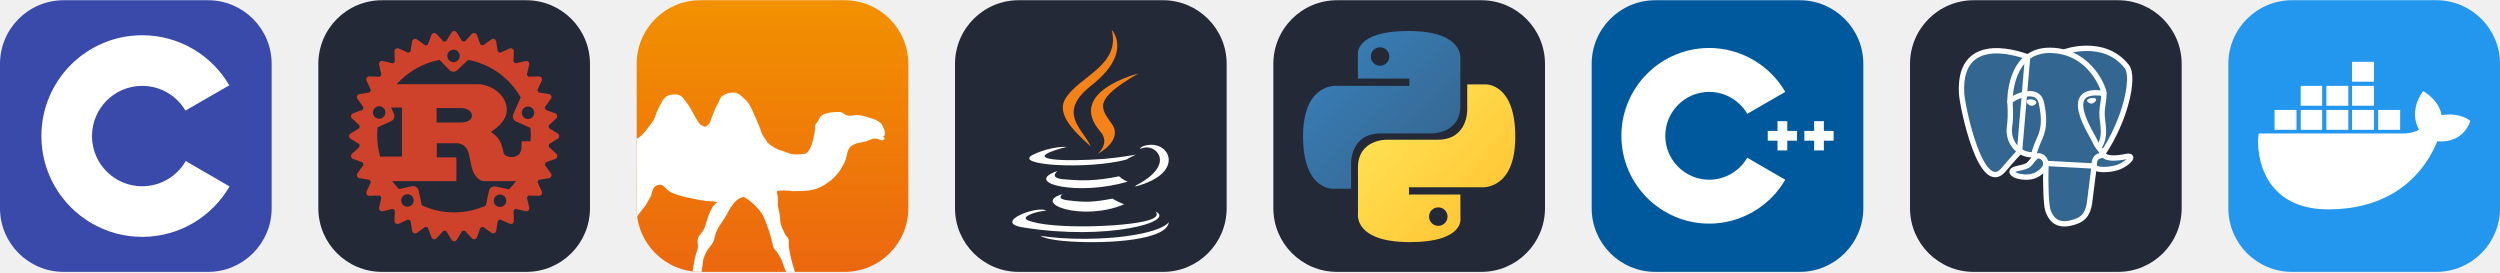
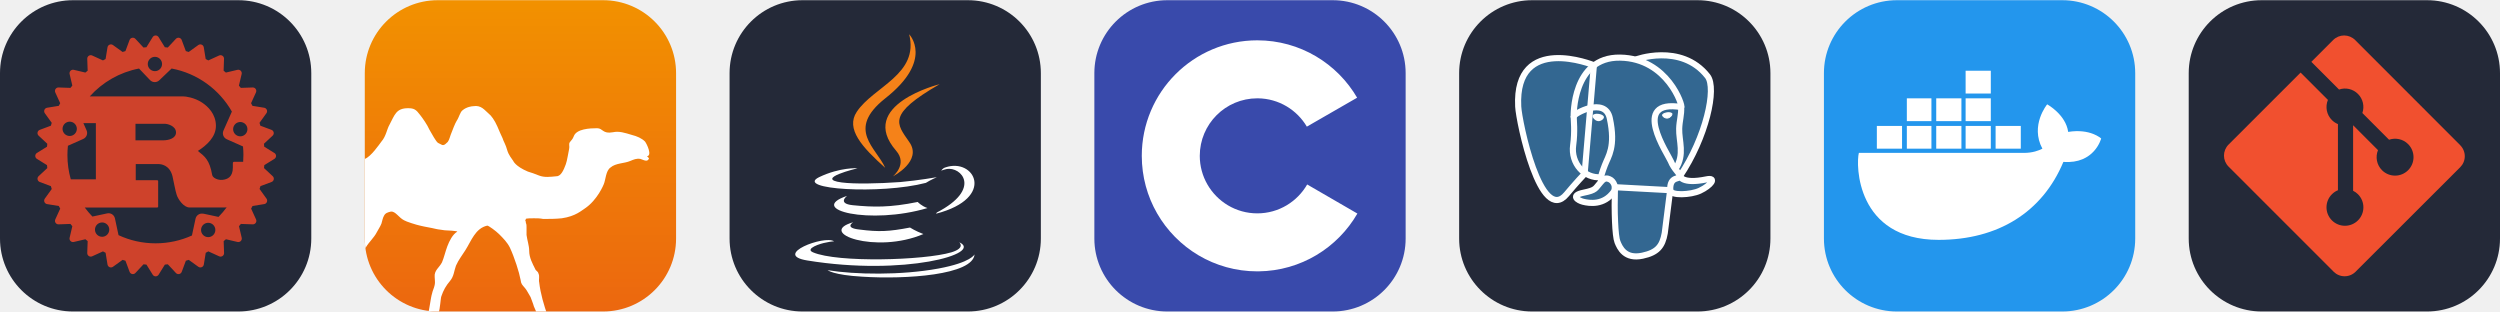
- <svg xmlns="http://www.w3.org/2000/svg" width="441" height="48" viewBox="0 0 2356 256" fill="none" version="1.1">
+ <svg xmlns="http://www.w3.org/2000/svg" width="385" height="48" viewBox="0 0 2056 256" fill="none" version="1.1">
  <g transform="translate(0, 0)">
-     <svg width="256" height="256" viewBox="0 0 256 256" fill="none">
-       <rect width="256" height="256" rx="60" fill="#394AAB" />
-       <path d="M134.001 33C169.144 33 199.828 52.086 216.262 80.456L216.102 80.183L174.753 103.991C166.607 90.198 151.672 80.889 134.54 80.698L134.001 80.695C107.875 80.695 86.695 101.874 86.695 127.999C86.695 136.543 88.972 144.552 92.933 151.469C101.088 165.704 116.416 175.306 134.001 175.306C151.693 175.306 167.109 165.582 175.222 151.195L175.025 151.54L216.311 175.458C200.057 203.588 169.794 222.615 135.059 222.994L134.001 223C98.746 223 67.975 203.796 51.582 175.276C43.579 161.353 39 145.212 39 127.999C39 75.533 81.532 33 134.001 33Z" fill="white" />
-     </svg>
-   </g>
-   <g transform="translate(300, 0)">
    <svg width="256" height="256" viewBox="0 0 256 256" fill="none" id="rust">
      <style>
#rust {
    path.rect {fill: #242938}

    @media (prefers-color-scheme: light) {
        path.rect {fill: #F4F2ED}
    }
}
</style>
      <path d="M196 0H60C26.863 0 0 26.863 0 60V196C0 229.137 26.863 256 60 256H196C229.137 256 256 229.137 256 196V60C256 26.863 229.137 0 196 0Z" fill="#242938" class="rect" />
      <path d="M225.613 125.628L217.306 120.479C217.236 119.669 217.157 118.861 217.069 118.056L224.222 111.393C224.949 110.715 225.275 109.712 225.078 108.742C224.886 107.768 224.203 106.965 223.275 106.623L214.134 103.215C213.905 102.424 213.664 101.638 213.419 100.849L219.115 92.936C219.696 92.132 219.815 91.085 219.437 90.172C219.058 89.258 218.231 88.603 217.261 88.442L207.628 86.875C207.253 86.144 206.863 85.425 206.469 84.717L210.52 75.82C210.934 74.915 210.848 73.87 210.296 73.037C209.745 72.211 208.813 71.729 207.817 71.767L198.033 72.107C197.528 71.475 197.013 70.849 196.489 70.233L198.741 60.712C198.968 59.744 198.683 58.724 197.979 58.023C197.28 57.323 196.266 57.033 195.291 57.261L185.773 59.513C185.156 58.991 184.529 58.474 183.895 57.969L184.238 48.182C184.275 47.192 183.792 46.251 182.968 45.702C182.141 45.149 181.094 45.066 180.185 45.477L171.31 49.528C170.593 49.134 169.874 48.744 169.153 48.367L167.582 38.732C167.424 37.755 166.768 36.926 165.852 36.555C164.938 36.175 163.885 36.297 163.09 36.877L155.18 42.575C154.399 42.327 153.616 42.088 152.833 41.861L149.426 32.718C149.079 31.787 148.277 31.103 147.307 30.91C146.334 30.719 145.339 31.043 144.658 31.766L137.996 38.921C137.192 38.832 136.382 38.751 135.574 38.685L130.426 30.355C129.906 29.513 128.984 29 127.985 29C126.986 29 126.074 29.513 125.563 30.355L120.415 38.685C119.605 38.751 118.795 38.832 117.993 38.921L111.332 31.766C110.657 31.043 109.654 30.719 108.682 30.91C107.708 31.105 106.905 31.787 106.562 32.718L103.156 41.861C102.365 42.088 101.582 42.329 100.81 42.575L92.9 36.877C92.095 36.296 91.047 36.173 90.137 36.555C89.223 36.934 88.566 37.763 88.407 38.732L86.836 48.367C86.11 48.744 85.39 49.132 84.679 49.528L75.803 45.477C74.901 45.064 73.854 45.149 73.022 45.702C72.197 46.251 71.714 47.192 71.752 48.182L72.092 57.969C71.46 58.474 70.834 58.991 70.215 59.513L60.696 57.261C59.729 57.035 58.709 57.323 58.009 58.023C57.305 58.726 57.019 59.739 57.246 60.712L59.479 70.233C58.959 70.85 58.444 71.475 57.939 72.107L48.155 71.767C47.169 71.738 46.225 72.211 45.676 73.037C45.123 73.858 45.04 74.911 45.451 75.82L49.501 84.717C49.107 85.43 48.717 86.15 48.341 86.875L38.708 88.442C37.73 88.601 36.905 89.256 36.532 90.172C36.153 91.09 36.276 92.141 36.854 92.936L42.55 100.849C42.302 101.63 42.062 102.416 41.834 103.215L32.694 106.623C31.767 106.969 31.084 107.772 30.89 108.742C30.698 109.716 31.021 110.711 31.746 111.393L38.899 118.056C38.81 118.861 38.731 119.671 38.663 120.479L30.355 125.628C29.513 126.149 29 127.068 29 128.07C29 129.071 29.513 129.982 30.355 130.494L38.663 135.642C38.731 136.453 38.81 137.261 38.899 138.065L31.746 144.729C31.021 145.404 30.698 146.408 30.89 147.378C31.084 148.354 31.767 149.154 32.694 149.499L41.834 152.906C42.062 153.698 42.302 154.483 42.55 155.273L36.854 163.185C36.275 163.992 36.151 165.039 36.532 165.949C36.912 166.867 37.739 167.522 38.727 167.679L48.359 169.246C48.736 169.977 49.122 170.696 49.52 171.405L45.47 180.283C45.057 181.185 45.142 182.232 45.695 183.065C46.248 183.892 47.188 184.376 48.174 184.335L57.939 183.993C58.448 184.629 58.961 185.251 59.483 185.871L57.25 195.393C57.023 196.358 57.309 197.362 58.013 198.062C58.711 198.768 59.727 199.05 60.7 198.823L70.219 196.589C70.838 197.115 71.464 197.626 72.096 198.13L71.755 207.917C71.718 208.907 72.2 209.848 73.025 210.396C73.847 210.947 74.899 211.031 75.807 210.618L84.683 206.567C85.398 206.965 86.117 207.35 86.84 207.728L88.411 217.363C88.57 218.343 89.225 219.172 90.141 219.559C91.054 219.939 92.109 219.816 92.903 219.239L100.814 213.541C101.595 213.789 102.38 214.032 103.179 214.258L106.585 223.401C106.932 224.329 107.734 225.017 108.705 225.206C109.677 225.402 110.673 225.077 111.355 224.35L118.016 217.194C118.82 217.287 119.63 217.365 120.438 217.437L125.586 225.747C126.104 226.586 127.025 227.103 128.008 227.103C128.99 227.103 129.92 226.588 130.449 225.747L135.597 217.437C136.407 217.365 137.215 217.287 138.019 217.194L144.68 224.35C145.356 225.077 146.359 225.402 147.33 225.206C148.304 225.015 149.106 224.329 149.449 223.401L152.856 214.258C153.646 214.032 154.432 213.789 155.221 213.541L163.131 219.239C163.935 219.816 164.984 219.939 165.894 219.559C166.81 219.182 167.465 218.351 167.624 217.363L169.195 207.728C169.922 207.35 170.64 206.959 171.352 206.567L180.228 210.618C181.13 211.031 182.176 210.947 183.009 210.396C183.834 209.844 184.315 208.907 184.279 207.917L183.939 198.13C184.571 197.624 185.197 197.115 185.814 196.589L195.332 198.823C196.3 199.05 197.319 198.768 198.02 198.062C198.724 197.36 199.01 196.35 198.783 195.393L196.549 185.871C197.072 185.251 197.587 184.629 198.09 183.993L207.874 184.335C208.859 184.376 209.804 183.892 210.352 183.065C210.906 182.24 210.991 181.189 210.576 180.283L206.527 171.405C206.922 170.688 207.31 169.967 207.685 169.246L217.317 167.679C218.297 167.522 219.122 166.867 219.493 165.949C219.871 165.035 219.753 163.981 219.171 163.185L213.475 155.273C213.722 154.49 213.961 153.705 214.191 152.906L223.331 149.499C224.261 149.15 224.945 148.35 225.135 147.378C225.331 146.406 225.006 145.41 224.28 144.729L217.126 138.065C217.213 137.261 217.292 136.451 217.362 135.642L225.671 130.494C226.512 129.974 227.025 129.052 227.025 128.07C227.025 127.088 226.514 126.158 225.672 125.628H225.613ZM169.976 194.723C166.797 194.038 164.791 190.899 165.472 187.719C166.151 184.538 169.276 182.513 172.455 183.194C175.635 183.874 177.659 187.018 176.978 190.198C176.297 193.379 173.174 195.404 169.995 194.723H169.976ZM167.156 175.604C164.261 174.983 161.404 176.826 160.798 179.73L157.846 193.511C148.743 197.638 138.543 199.947 127.945 199.947C117.045 199.947 106.751 197.543 97.477 193.227L94.525 179.446C93.904 176.55 91.062 174.694 88.167 175.319L75.998 177.931C73.746 175.604 71.646 173.123 69.716 170.511H128.948C129.619 170.511 130.065 170.39 130.065 169.78V148.768C130.065 148.159 129.619 148.038 128.948 148.038H111.633V134.768H130.348C132.057 134.768 139.489 135.256 141.855 144.762C142.598 147.677 144.239 157.181 145.356 160.228C146.469 163.636 150.995 170.451 155.821 170.451H185.343C185.677 170.451 186.035 170.412 186.412 170.345C184.368 173.127 182.116 175.758 179.713 178.22L167.26 175.55L167.156 175.604ZM85.215 194.439C82.035 195.124 78.913 193.099 78.231 189.914C77.552 186.734 79.571 183.591 82.754 182.91C85.934 182.23 89.056 184.256 89.737 187.435C90.417 190.615 88.396 193.757 85.215 194.439ZM62.695 103.385C64.012 106.357 62.672 109.841 59.705 111.165C56.733 112.485 53.27 111.143 51.946 108.175C50.621 105.206 51.968 101.719 54.936 100.394C57.907 99.077 61.37 100.417 62.695 103.385ZM55.787 119.741L68.466 114.1C71.173 112.898 72.403 109.727 71.192 107.02L68.58 101.114H78.837V147.303H58.21C56.414 140.98 55.447 134.317 55.447 127.427C55.447 124.795 55.589 122.202 55.861 119.646L55.787 119.741ZM111.425 115.254V101.625H135.837C137.099 101.625 144.75 103.084 144.75 108.8C144.75 113.55 138.883 115.254 134.058 115.254H111.349H111.425ZM200.179 127.521C200.179 129.331 200.113 131.118 199.981 132.898H192.543C191.799 132.898 191.5 133.386 191.5 134.114V137.521C191.5 145.548 186.978 147.309 183.003 147.744C179.219 148.17 175.037 146.162 174.526 143.844C172.292 131.294 168.583 128.624 162.716 123.968C170.003 119.349 177.572 112.515 177.572 103.334C177.572 93.472 170.817 87.263 166.218 84.215C159.746 79.956 152.592 79.104 150.662 79.104H73.83C84.257 67.481 98.431 59.227 114.327 56.199L123.393 65.701C125.436 67.841 128.823 67.935 130.981 65.876L141.124 56.183C162.319 60.14 180.297 73.353 190.705 91.582L183.761 107.256C182.563 109.964 183.785 113.144 186.485 114.337L199.846 120.28C200.077 122.646 200.198 125.051 200.198 127.473L200.179 127.521ZM123.347 48.205C125.694 45.952 129.422 46.047 131.654 48.396C133.888 50.743 133.812 54.472 131.459 56.725C129.113 58.978 125.385 58.883 123.152 56.532C120.919 54.184 120.995 50.455 123.347 48.203V48.205ZM192.231 103.67C193.546 100.697 197.018 99.353 199.99 100.678C202.961 101.996 204.305 105.486 202.98 108.459C201.665 111.431 198.192 112.775 195.221 111.449C192.25 110.132 190.906 106.641 192.231 103.67Z" fill="#CE422B" />
    </svg>
  </g>
-   <g transform="translate(600, 0)">
+   <g transform="translate(300, 0)">
    <svg width="256" height="256" viewBox="0 0 256 256" fill="none">
      <g clip-path="url(#clip0_306_106)">
        <rect width="256" height="256" rx="60" fill="url(#paint0_linear_306_106)" />
        <path d="M143.426 232.018C142.879 229.824 143.974 227.08 142.879 224.886C142.331 222.691 140.689 222.691 140.142 221.045C137.952 216.656 135.215 211.718 135.215 206.231C135.215 201.842 133.572 197.453 133.025 193.064C133.025 190.869 133.025 188.674 133.025 186.48C133.025 185.382 133.025 184.285 132.478 183.188C132.478 182.639 132.478 181.542 131.93 181.542L132.478 179.896C132.478 179.347 137.404 179.347 139.047 179.347C141.784 179.347 143.974 179.347 146.711 179.896C152.185 179.896 156.564 179.896 162.039 179.347C173.535 177.701 178.462 172.763 181.199 171.117C191.6 163.985 196.527 151.366 196.527 151.366C198.169 147.525 198.169 140.392 202.001 137.649C206.38 133.809 213.497 134.357 218.424 132.163C221.161 131.065 223.351 129.968 226.635 130.517C228.825 131.065 232.657 133.809 233.752 129.968C233.204 129.419 232.657 128.871 232.109 128.322C236.489 127.773 232.109 118.446 230.467 116.251C227.73 113.508 223.898 111.862 219.519 110.765C214.044 109.119 209.117 107.473 204.191 108.57C195.432 110.216 195.979 105.278 191.052 105.278C185.031 105.278 174.082 105.827 171.892 111.862C170.798 114.605 170.25 114.605 168.608 116.8C167.513 118.446 168.608 120.092 168.06 122.287C167.513 124.481 166.418 132.163 165.323 134.906C163.681 139.295 161.491 144.782 157.659 144.782C152.185 145.33 147.806 145.879 143.426 144.233C140.689 143.136 136.31 141.49 134.12 140.941C123.719 136.552 122.076 132.163 122.076 132.163C120.982 130.517 118.244 127.225 117.15 123.384C116.055 118.995 113.865 115.703 113.318 113.508C112.223 111.314 110.58 107.473 108.938 103.632C106.748 98.694 104.011 94.854 101.822 93.208C98.537 90.465 95.8 86.075 89.231 87.172C88.136 87.172 83.757 87.721 80.472 90.465C78.282 92.111 77.735 95.951 75.545 99.243C74.45 100.889 72.26 106.376 70.618 110.765C69.523 114.057 68.976 116.251 67.334 117.349C66.239 118.446 65.144 119.543 63.502 118.995C62.407 118.446 61.312 117.897 60.217 117.349C58.575 116.251 55.29 110.216 53.1 106.376C51.458 102.535 47.626 97.048 45.437 94.305C42.152 89.916 40.51 88.819 35.583 88.819C25.729 88.819 24.634 94.305 20.255 102.535C18.065 106.376 17.518 111.862 13.686 116.251C12.043 118.446 4.927 128.871 0 130.517V206.231V205.683C0.547 204.585 0.547 203.488 1.095 202.94C3.285 199.099 7.664 195.258 9.854 190.869C10.949 188.674 12.591 186.48 13.686 183.736C14.233 182.09 14.781 178.799 15.875 177.153C16.97 174.958 19.16 174.409 21.35 173.861C25.182 173.312 27.919 178.799 32.298 180.993C33.941 182.09 42.699 184.834 45.437 185.382C49.816 186.48 54.195 187.028 58.575 188.126C60.764 188.674 62.954 188.674 65.691 189.223C67.881 189.223 76.093 189.772 76.093 190.32C72.26 192.515 69.523 198.002 67.881 202.391C66.239 206.78 65.144 211.718 63.502 215.559C61.312 219.948 56.932 222.143 57.48 227.629C57.48 229.824 58.027 232.018 57.48 234.213C56.932 236.956 55.838 238.602 55.29 241.346C54.195 244.638 53.1 255.062 52.006 257.805L60.764 256.708C61.859 254.513 62.407 244.638 62.954 243.54C64.597 238.602 66.786 234.762 70.071 230.921C73.355 227.08 73.355 222.691 74.998 218.302C77.187 213.364 79.924 210.072 82.662 205.683C87.588 198.002 90.873 187.577 100.727 185.382C101.822 185.382 107.843 189.772 110.58 192.515C113.865 195.807 117.15 199.099 119.339 203.488C123.171 211.718 127.003 223.789 128.098 229.824C128.646 233.664 129.193 233.664 131.93 236.956C133.025 238.054 135.215 242.443 136.31 244.089C136.857 245.735 138.499 249.575 139.047 251.77C139.594 252.867 141.236 256.708 142.331 260H150.543C147.258 250.673 144.521 241.346 143.426 232.018Z" fill="white" />
      </g>
      <defs>
        <linearGradient id="paint0_linear_306_106" x1="127.705" y1="0.12" x2="127.705" y2="257.041" gradientUnits="userSpaceOnUse">
          <stop stop-color="#F29100" />
          <stop offset="1" stop-color="#EC670F" />
        </linearGradient>
        <clipPath id="clip0_306_106">
          <rect width="256" height="256" rx="60" fill="white" />
        </clipPath>
      </defs>
    </svg>
  </g>
-   <g transform="translate(900, 0)">
+   <g transform="translate(600, 0)">
    <svg width="256" height="256" fill="none" viewBox="0 0 256 256" id="java">
      <style>
#java {
    rect {fill: #242938}

    @media (prefers-color-scheme: light) {
        rect {fill: #F4F2ED}
        path.mug {fill: #4E7896}
    }
}
</style>
      <rect width="256" height="256" fill="#242938" rx="60" />
      <path fill="#fff" d="M101.634 182.619C101.634 182.619 93.955 187.293 106.979 188.63C122.707 190.634 131.023 190.299 148.386 186.962C148.386 186.962 153.06 189.971 159.406 192.306C120.331 209.002 70.909 191.304 101.634 182.619ZM96.625 160.914C96.625 160.914 88.275 167.26 101.299 168.593C118.327 170.262 131.69 170.597 154.732 165.926C154.732 165.926 157.741 169.267 162.747 170.936C115.664 184.961 62.898 172.269 96.625 160.917V160.914ZM188.795 198.984C188.795 198.984 194.471 203.658 182.449 207.334C160.073 214.012 88.61 216.019 68.573 207.334C61.564 204.325 74.92 199.982 79.259 199.319C83.601 198.317 85.937 198.317 85.937 198.317C78.257 192.973 34.842 209.337 63.896 214.046C143.709 227.073 209.499 208.37 188.792 199.018L188.795 198.984ZM105.307 138.203C105.307 138.203 68.905 146.888 92.279 149.89C102.298 151.223 122 150.892 140.368 149.555C155.396 148.221 170.458 145.548 170.458 145.548C170.458 145.548 165.113 147.886 161.441 150.222C124.342 159.915 53.211 155.573 73.583 145.554C90.953 137.204 105.307 138.203 105.307 138.203V138.203ZM170.423 174.604C207.83 155.234 190.46 136.534 178.438 138.873C175.429 139.54 174.096 140.207 174.096 140.207C174.096 140.207 175.097 138.203 177.436 137.54C201.145 129.19 219.849 162.586 169.757 175.61C169.757 175.61 170.092 175.275 170.423 174.608V174.604ZM108.979 227.364C145.046 229.703 200.147 226.03 201.484 208.995C201.484 208.995 198.817 215.673 171.764 220.683C141.042 226.359 102.968 225.692 80.596 222.016C80.596 222.016 85.27 226.023 108.982 227.36L108.979 227.364Z" class="mug" />
      <path fill="#F58219" d="M147.685 28C147.685 28 168.389 49.039 127.983 80.759C95.589 106.472 120.632 121.168 127.983 137.861C108.948 120.833 95.261 105.802 104.606 91.776C118.331 71.083 156.062 61.064 147.685 28ZM137 123.842C146.683 134.862 134.333 144.881 134.333 144.881C134.333 144.881 159.044 132.195 147.692 116.494C137.338 101.466 129.324 94.118 172.738 69.069C172.738 69.069 104.278 86.097 137.007 123.835L137 123.842Z" />
    </svg>
  </g>
-   <g transform="translate(1200, 0)">
-     <svg width="256" height="256" fill="none" viewBox="0 0 256 256" id="python">
-       <style>
- #python {
-     rect {fill: #242938}
- 
-     @media (prefers-color-scheme: light) {
-         rect {fill: #F4F2ED}
-     }
- }
- </style>
-       <rect width="256" height="256" fill="#242938" rx="60" />
-       <path fill="url(#paint0_linear_2_47)" d="M127.279 29C76.507 29 79.677 51.018 79.677 51.018L79.734 73.828H128.185V80.677H60.489C60.489 80.677 28 76.993 28 128.222C28 179.452 56.357 177.636 56.357 177.636H73.281V153.863C73.281 153.863 72.369 125.506 101.186 125.506H149.24C149.24 125.506 176.239 125.942 176.239 99.412V55.546C176.239 55.546 180.338 29 127.279 29ZM100.563 44.339C105.384 44.339 109.28 48.235 109.28 53.056C109.28 57.876 105.384 61.772 100.563 61.772C95.743 61.772 91.847 57.876 91.847 53.056C91.847 48.235 95.743 44.339 100.563 44.339Z" />
-       <path fill="url(#paint1_linear_2_47)" d="M128.721 227.958C179.493 227.958 176.323 205.941 176.323 205.941L176.266 183.13H127.815V176.281H195.511C195.511 176.281 228 179.966 228 128.736C228 77.506 199.643 79.323 199.643 79.323H182.719V103.096C182.719 103.096 183.631 131.453 154.814 131.453H106.76C106.76 131.453 79.761 131.016 79.761 157.546V201.412C79.761 201.412 75.662 227.958 128.721 227.958ZM155.437 212.619C150.616 212.619 146.72 208.723 146.72 203.903C146.72 199.082 150.616 195.186 155.437 195.186C160.257 195.186 164.154 199.082 164.154 203.903C164.154 208.723 160.257 212.619 155.437 212.619Z" />
-       <defs>
-         <linearGradient id="paint0_linear_2_47" x1="47.22" x2="146.333" y1="46.896" y2="145.02" gradientUnits="userSpaceOnUse">
-           <stop stop-color="#387EB8" />
-           <stop offset="1" stop-color="#366994" />
-         </linearGradient>
-         <linearGradient id="paint1_linear_2_47" x1="108.056" x2="214.492" y1="109.905" y2="210.522" gradientUnits="userSpaceOnUse">
-           <stop stop-color="#FFE052" />
-           <stop offset="1" stop-color="#FFC331" />
-         </linearGradient>
-       </defs>
+   <g transform="translate(900, 0)">
+     <svg width="256" height="256" viewBox="0 0 256 256" fill="none">
+       <rect width="256" height="256" rx="60" fill="#394AAB" />
+       <path d="M134.001 33C169.144 33 199.828 52.086 216.262 80.456L216.102 80.183L174.753 103.991C166.607 90.198 151.672 80.889 134.54 80.698L134.001 80.695C107.875 80.695 86.695 101.874 86.695 127.999C86.695 136.543 88.972 144.552 92.933 151.469C101.088 165.704 116.416 175.306 134.001 175.306C151.693 175.306 167.109 165.582 175.222 151.195L175.025 151.54L216.311 175.458C200.057 203.588 169.794 222.615 135.059 222.994L134.001 223C98.746 223 67.975 203.796 51.582 175.276C43.579 161.353 39 145.212 39 127.999C39 75.533 81.532 33 134.001 33Z" fill="white" />
    </svg>
  </g>
-   <g transform="translate(1500, 0)">
-     <svg width="256" height="256" fill="none" viewBox="0 0 256 256">
-       <rect width="256" height="256" fill="#00599C" rx="60" />
-       <path fill="#fff" d="M110.759 210.517C65.125 210.517 28 173.392 28 127.759C28 82.125 65.125 45 110.759 45C140.204 45 167.667 60.846 182.427 86.353L146.611 107.079C139.224 94.311 125.485 86.379 110.759 86.379C87.942 86.379 69.379 104.942 69.379 127.759C69.379 150.575 87.942 169.138 110.759 169.138C125.486 169.138 139.225 161.206 146.613 148.436L182.429 169.161C167.669 194.671 140.206 210.517 110.759 210.517Z" />
-       <path fill="#fff" d="M193.517 123.161H184.321V113.965H175.127V123.161H165.931V132.356H175.127V141.552H184.321V132.356H193.517V123.161Z" />
-       <path fill="#fff" d="M228 123.161H218.804V113.965H209.61V123.161H200.414V132.356H209.61V141.552H218.804V132.356H228V123.161Z" />
-     </svg>
-   </g>
-   <g transform="translate(1800, 0)">
+   <g transform="translate(1200, 0)">
    <svg width="256" height="256" fill="none" viewBox="0 0 256 256" id="postgresql">
      <style>
#postgresql {
    rect {fill: #242938}

    @media (prefers-color-scheme: light) {
        rect {fill: #F4F2ED}
    }
}
</style>
      <rect width="256" height="256" fill="#242938" rx="60" />
      <path fill="#336791" d="M203.48 148.688C183.16 152.878 181.684 145.995 181.684 145.995C203.15 114.143 212.129 73.713 204.38 63.82C183.259 36.82 146.689 49.596 146.077 49.927L145.88 49.962C141.414 49.066 136.873 48.592 132.317 48.548C123.12 48.408 116.145 50.96 110.844 54.975C110.844 54.975 45.608 28.102 48.645 88.774C49.292 101.684 67.138 186.509 88.442 160.845C96.289 151.409 103.812 143.484 103.812 143.484C107.539 145.966 112.018 147.232 116.708 146.775L117.073 146.466C116.966 147.681 117.016 148.905 117.221 150.108C111.737 156.239 113.354 157.315 102.385 159.572C91.29 161.857 97.815 165.928 102.062 166.997C107.223 168.291 119.162 170.119 127.234 158.827L126.91 160.113C129.062 161.836 130.566 171.314 130.313 179.906C130.06 188.499 129.891 194.391 131.579 199.003C133.266 203.616 134.954 213.98 149.368 210.956C161.413 208.376 167.649 201.675 168.528 190.524C169.147 182.592 170.539 183.759 170.638 176.672L171.763 173.311C173.049 162.553 171.973 159.087 179.391 160.704L181.198 160.866C186.662 161.112 193.813 159.987 198.003 158.039C207.038 153.849 212.396 146.845 203.487 148.688H203.48Z" />
      <path stroke="#fff" stroke-linecap="round" stroke-linejoin="round" stroke-width="5.034" d="M146.07 48.596C143.82 49.299 182.38 34.498 204.303 62.504C212.038 72.397 203.073 112.827 181.606 144.678M128.098 153.784C127.536 173.795 128.239 193.946 130.194 198.784C132.148 203.621 136.346 213.198 150.767 210.118C162.812 207.538 167.199 202.538 169.098 191.506L173.548 156.231L128.098 153.784ZM110.816 53.469C110.816 53.469 45.538 26.778 48.575 87.451C49.222 100.36 67.067 185.185 88.372 159.521C96.148 150.148 103.18 142.815 103.18 142.815L110.816 53.469Z" />
      <path stroke="#fff" stroke-linecap="round" stroke-linejoin="bevel" stroke-width="5.034" d="M181.613 144.664C181.613 144.664 183.02 151.555 203.41 147.35C212.319 145.508 206.954 152.511 197.926 156.702C190.515 160.147 173.893 161.026 173.619 156.28C172.916 144.01 182.366 147.737 181.684 144.664C181.065 141.894 176.832 139.18 174.048 132.402C171.608 126.495 140.579 81.144 182.654 87.873C184.201 87.556 171.685 47.795 132.31 47.218C92.935 46.642 94.18 95.628 94.18 95.628" />
      <path stroke="#fff" stroke-linejoin="round" stroke-width="5.034" d="M117.08 148.869C111.596 155 113.213 156.076 102.245 158.333C91.149 160.618 97.674 164.689 101.921 165.758C107.082 167.052 119.021 168.88 127.093 157.58C129.554 154.135 127.079 148.651 123.704 147.259C122.073 146.584 119.893 145.74 117.095 148.876L117.08 148.869Z" />
      <path stroke="#fff" stroke-linecap="round" stroke-linejoin="round" stroke-width="5.034" d="M116.722 148.763C116.159 145.156 117.903 140.874 119.766 135.854C122.565 128.331 129.02 120.807 123.859 96.922C120.013 79.133 94.187 93.216 94.187 95.628C94.187 98.04 95.354 107.863 93.765 119.288C91.677 134.209 103.257 146.823 116.588 145.536" />
      <path fill="#fff" stroke="#fff" stroke-width="1.68" d="M110.577 95.269C110.457 96.092 112.088 98.293 114.205 98.588C116.321 98.884 118.128 97.168 118.248 96.338C118.367 95.509 116.736 94.609 114.62 94.313C112.503 94.018 110.682 94.454 110.577 95.269V95.269Z" />
      <path fill="#fff" stroke="#fff" stroke-width=".837" d="M175.011 93.589C175.123 94.412 173.499 96.612 171.383 96.908C169.266 97.203 167.445 95.487 167.34 94.658C167.234 93.828 168.852 92.928 170.968 92.633C173.084 92.338 174.905 92.773 175.011 93.589Z" />
      <path stroke="#fff" stroke-linecap="round" stroke-linejoin="round" stroke-width="5.034" d="M182.577 87.887C182.928 94.356 181.184 98.75 180.959 105.634C180.636 115.632 185.727 127.079 178.055 138.54" />
    </svg>
  </g>
-   <g transform="translate(2100, 0)">
+   <g transform="translate(1500, 0)">
    <svg width="256" height="256" fill="none" viewBox="0 0 256 256">
      <rect width="256" height="256" fill="#2396ED" rx="60" />
-       <path fill="#fff" d="M141.187 122.123H161.904V103.379H141.187V122.123ZM116.525 122.123H137.241V103.379H116.525V122.123ZM92.355 122.123H113.072V103.379H92.355V122.123ZM68.186 122.123H88.409V103.379H68.186V122.123ZM43.523 122.123H64.24V103.379H43.523V122.123ZM68.186 99.433H88.409V80.69H68.186V99.433ZM92.355 99.433H113.072V80.69H92.355V99.433ZM116.525 99.433H137.241V80.69H116.525V99.433ZM116.525 76.744H137.241V58H116.525V76.744ZM228 113.738C228 113.738 219.121 105.352 200.871 108.312C198.898 94.007 183.607 85.622 183.607 85.622C183.607 85.622 169.303 102.886 179.661 122.123C176.702 123.603 171.769 125.576 164.37 125.576H28.726C26.259 134.948 26.259 197.097 94.328 197.097C143.16 197.097 179.661 174.408 196.925 132.974C222.574 134.948 228 113.738 228 113.738Z" />
+       <path d="M141.187 122.123H161.904V103.379H141.187V122.123ZM116.525 122.123H137.241V103.379H116.525V122.123ZM92.355 122.123H113.072V103.379H92.355V122.123ZM68.186 122.123H88.409V103.379H68.186V122.123ZM43.523 122.123H64.24V103.379H43.523V122.123ZM68.186 99.433H88.409V80.69H68.186V99.433ZM92.355 99.433H113.072V80.69H92.355V99.433ZM116.525 99.433H137.241V80.69H116.525V99.433ZM116.525 76.744H137.241V58H116.525V76.744ZM228 113.738C228 113.738 219.121 105.352 200.871 108.312C198.898 94.007 183.607 85.622 183.607 85.622C183.607 85.622 169.303 102.886 179.661 122.123C176.702 123.603 171.769 125.576 164.37 125.576H28.726C26.259 134.948 26.259 197.097 94.328 197.097C143.16 197.097 179.661 174.408 196.925 132.974C222.574 134.948 228 113.738 228 113.738Z" fill="#fff" />
+     </svg>
+   </g>
+   <g transform="translate(1800, 0)">
+     <svg width="256" height="256" viewBox="0 0 256 256" fill="none" id="git">
+       <style>
+ #git {
+     path.rect {fill: #242938}
+ 
+     @media (prefers-color-scheme: light) {
+         path.rect {fill: #F4F2ED}
+     }
+ }
+ </style>
+       <path d="M196 0H60C26.863 0 0 26.863 0 60V196C0 229.137 26.863 256 60 256H196C229.137 256 256 229.137 256 196V60C256 26.863 229.137 0 196 0Z" fill="#242938" class="rect" />
+       <path d="M223.295 119.23L136.838 32.738C135.655 31.553 134.249 30.613 132.702 29.971C131.155 29.33 129.496 29 127.822 29C126.148 29 124.489 29.33 122.942 29.971C121.395 30.613 119.989 31.553 118.806 32.738L100.86 50.691L123.633 73.474C128.93 71.616 134.995 72.885 139.214 77.108C141.223 79.121 142.626 81.659 143.262 84.432C143.898 87.205 143.741 90.101 142.81 92.789L164.76 114.748C170.07 112.916 176.196 114.097 180.434 118.351C181.844 119.761 182.962 121.435 183.725 123.278C184.487 125.12 184.879 127.094 184.879 129.088C184.878 131.082 184.486 133.056 183.723 134.899C182.959 136.74 181.841 138.414 180.431 139.824C179.022 141.234 177.349 142.352 175.508 143.114C173.666 143.878 171.693 144.27 169.699 144.269C167.706 144.269 165.732 143.876 163.891 143.113C162.05 142.35 160.376 141.231 158.967 139.821C154.512 135.363 153.411 128.801 155.663 123.309L135.193 102.83V156.722C136.679 157.457 138.036 158.428 139.214 159.595C140.623 161.004 141.741 162.677 142.505 164.52C143.267 166.361 143.659 168.335 143.659 170.329C143.659 172.323 143.267 174.297 142.505 176.139C141.741 177.981 140.623 179.655 139.214 181.065C137.806 182.474 136.132 183.593 134.292 184.355C132.45 185.118 130.477 185.511 128.484 185.511C126.491 185.511 124.518 185.118 122.677 184.355C120.836 183.593 119.162 182.474 117.753 181.065C116.343 179.655 115.224 177.982 114.46 176.141C113.696 174.298 113.303 172.323 113.303 170.329C113.303 168.335 113.696 166.361 114.46 164.519C115.224 162.676 116.343 161.003 117.753 159.595C119.22 158.134 120.848 157.025 122.723 156.282V101.889C120.916 101.146 119.22 100.051 117.753 98.577C115.623 96.448 114.174 93.733 113.592 90.777C113.011 87.82 113.322 84.758 114.486 81.98L92.023 59.519L32.739 118.766C31.554 119.951 30.613 121.357 29.972 122.905C29.33 124.454 29 126.113 29 127.789C29 129.465 29.33 131.125 29.972 132.673C30.613 134.221 31.554 135.628 32.739 136.812L119.202 223.298C120.385 224.483 121.791 225.423 123.338 226.065C124.885 226.706 126.544 227.036 128.218 227.036C129.892 227.036 131.551 226.706 133.098 226.065C134.645 225.423 136.051 224.483 137.234 223.298L223.295 137.338C224.48 136.154 225.421 134.747 226.062 133.199C226.704 131.651 227.034 129.992 227.034 128.316C227.034 126.64 226.704 124.979 226.062 123.431C225.421 121.883 224.48 120.476 223.295 119.292" fill="#F1502F" />
    </svg>
  </g>
</svg>
